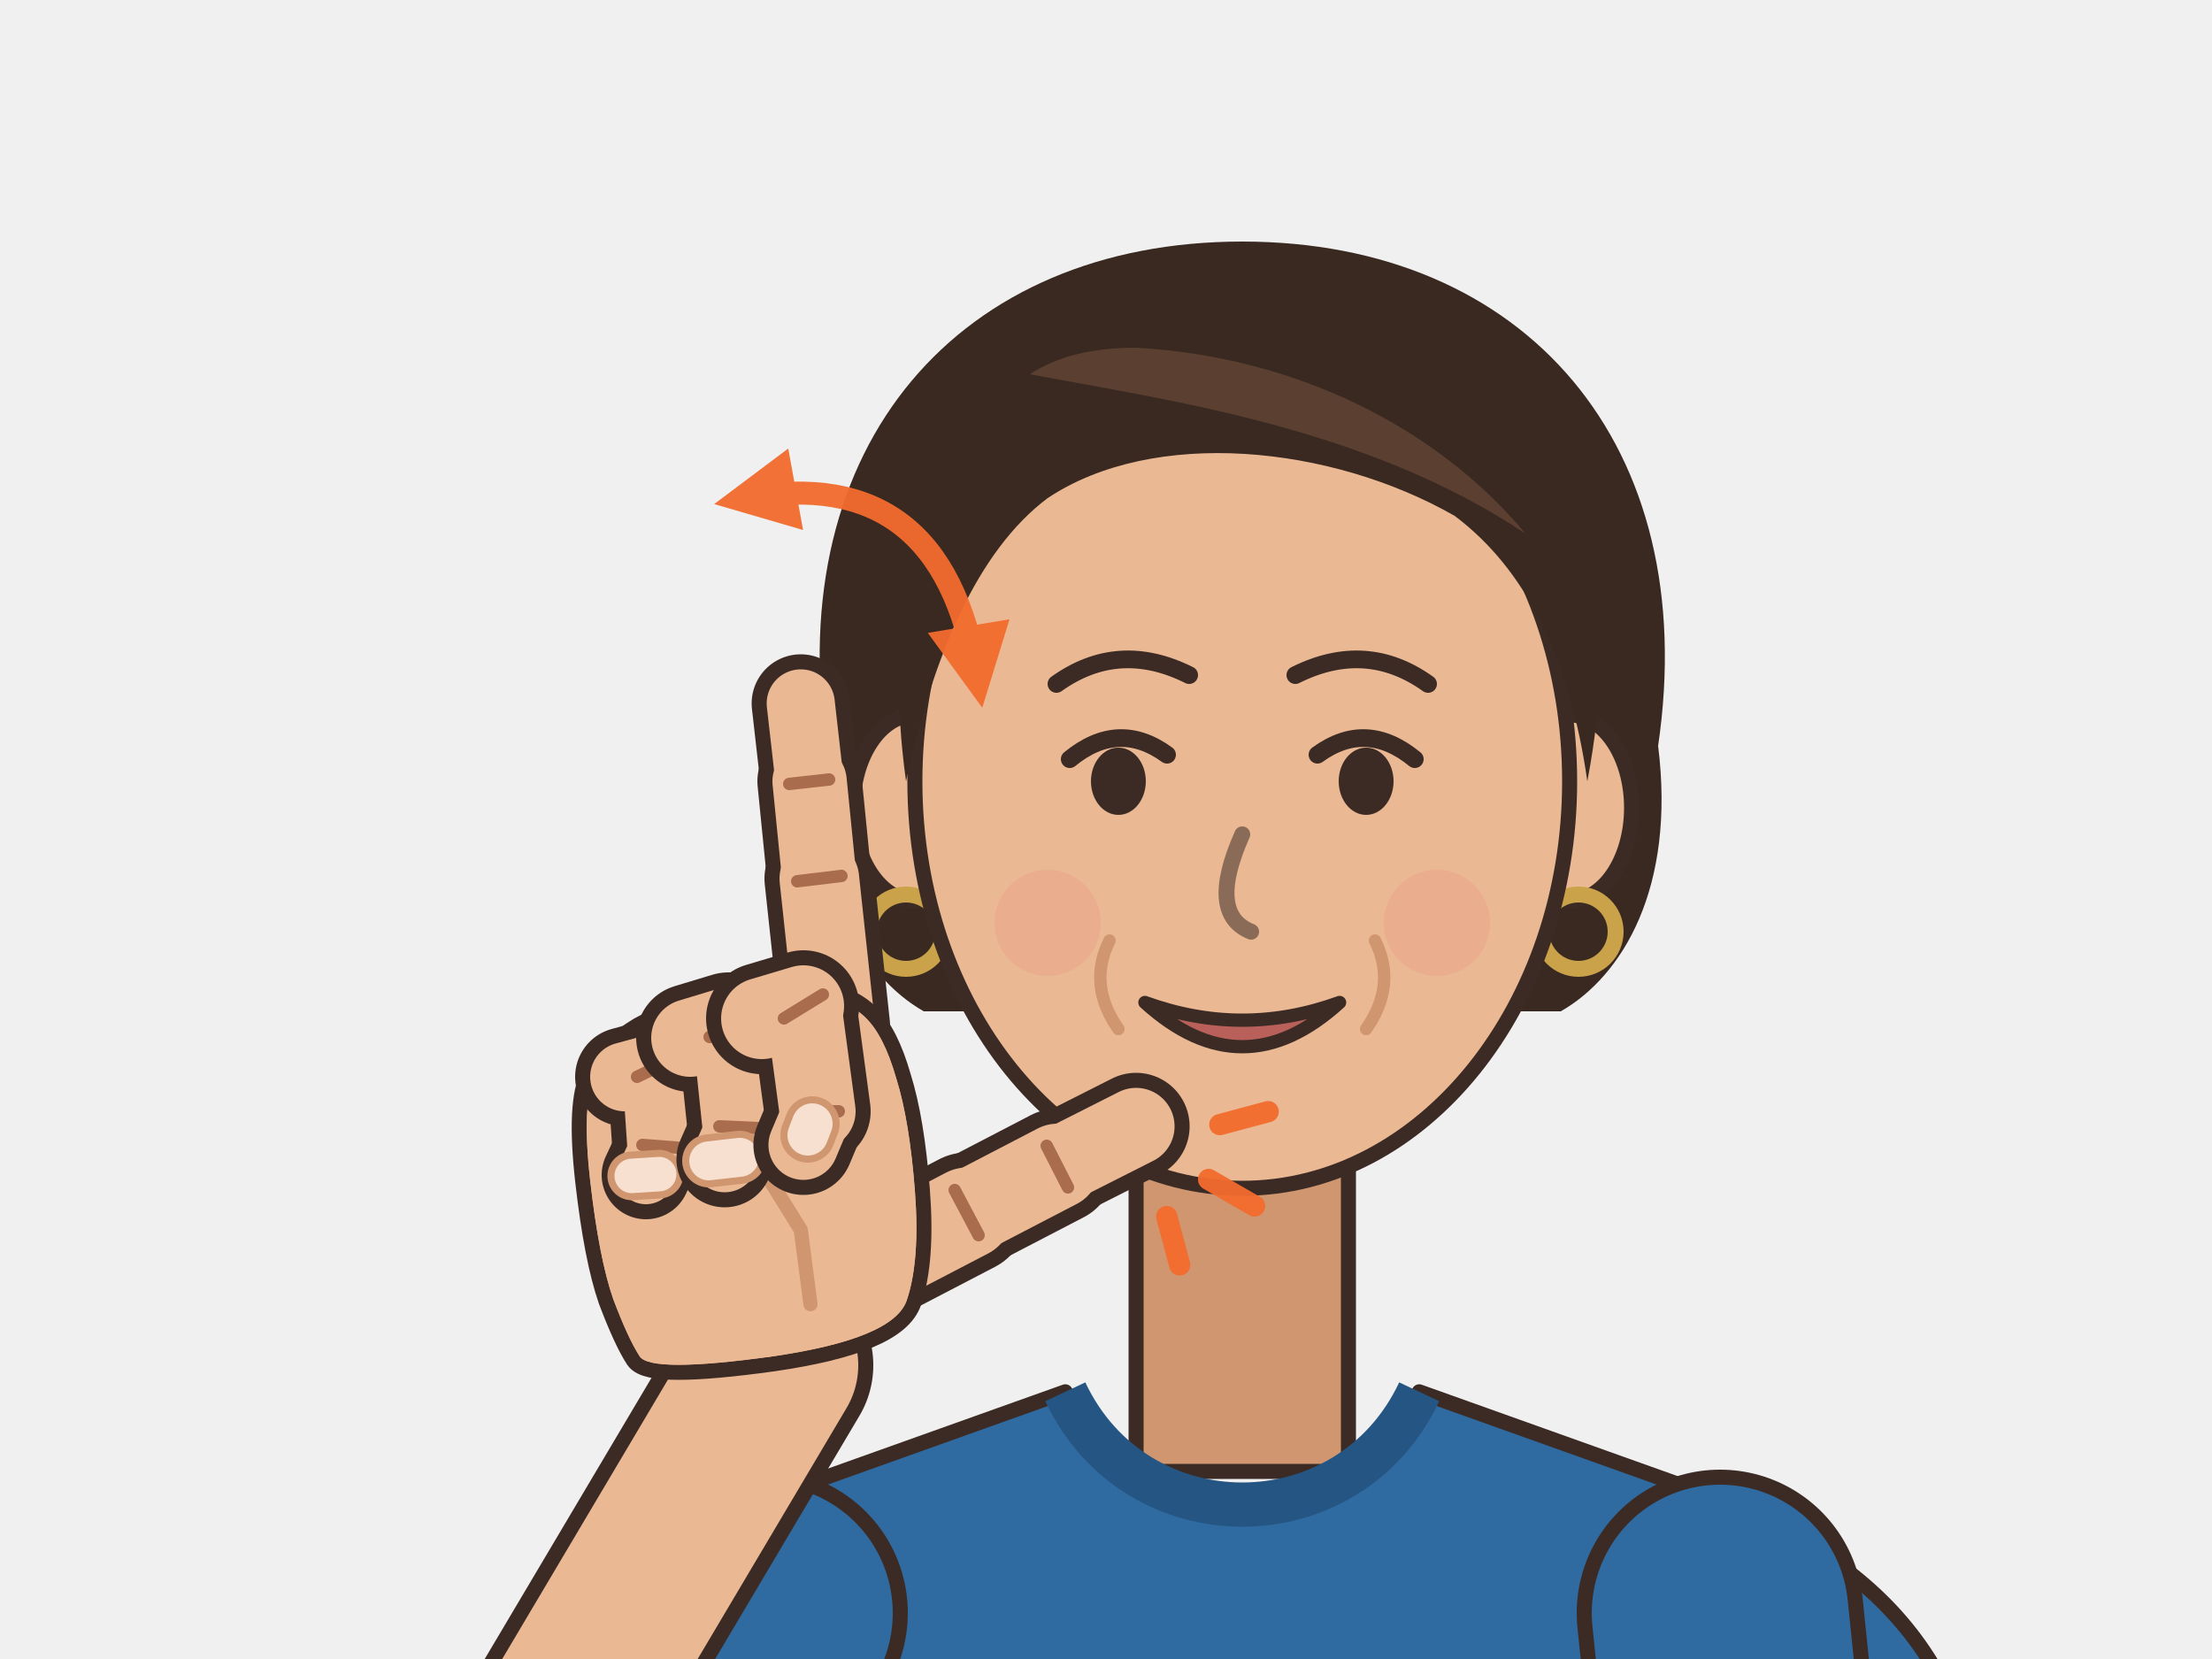
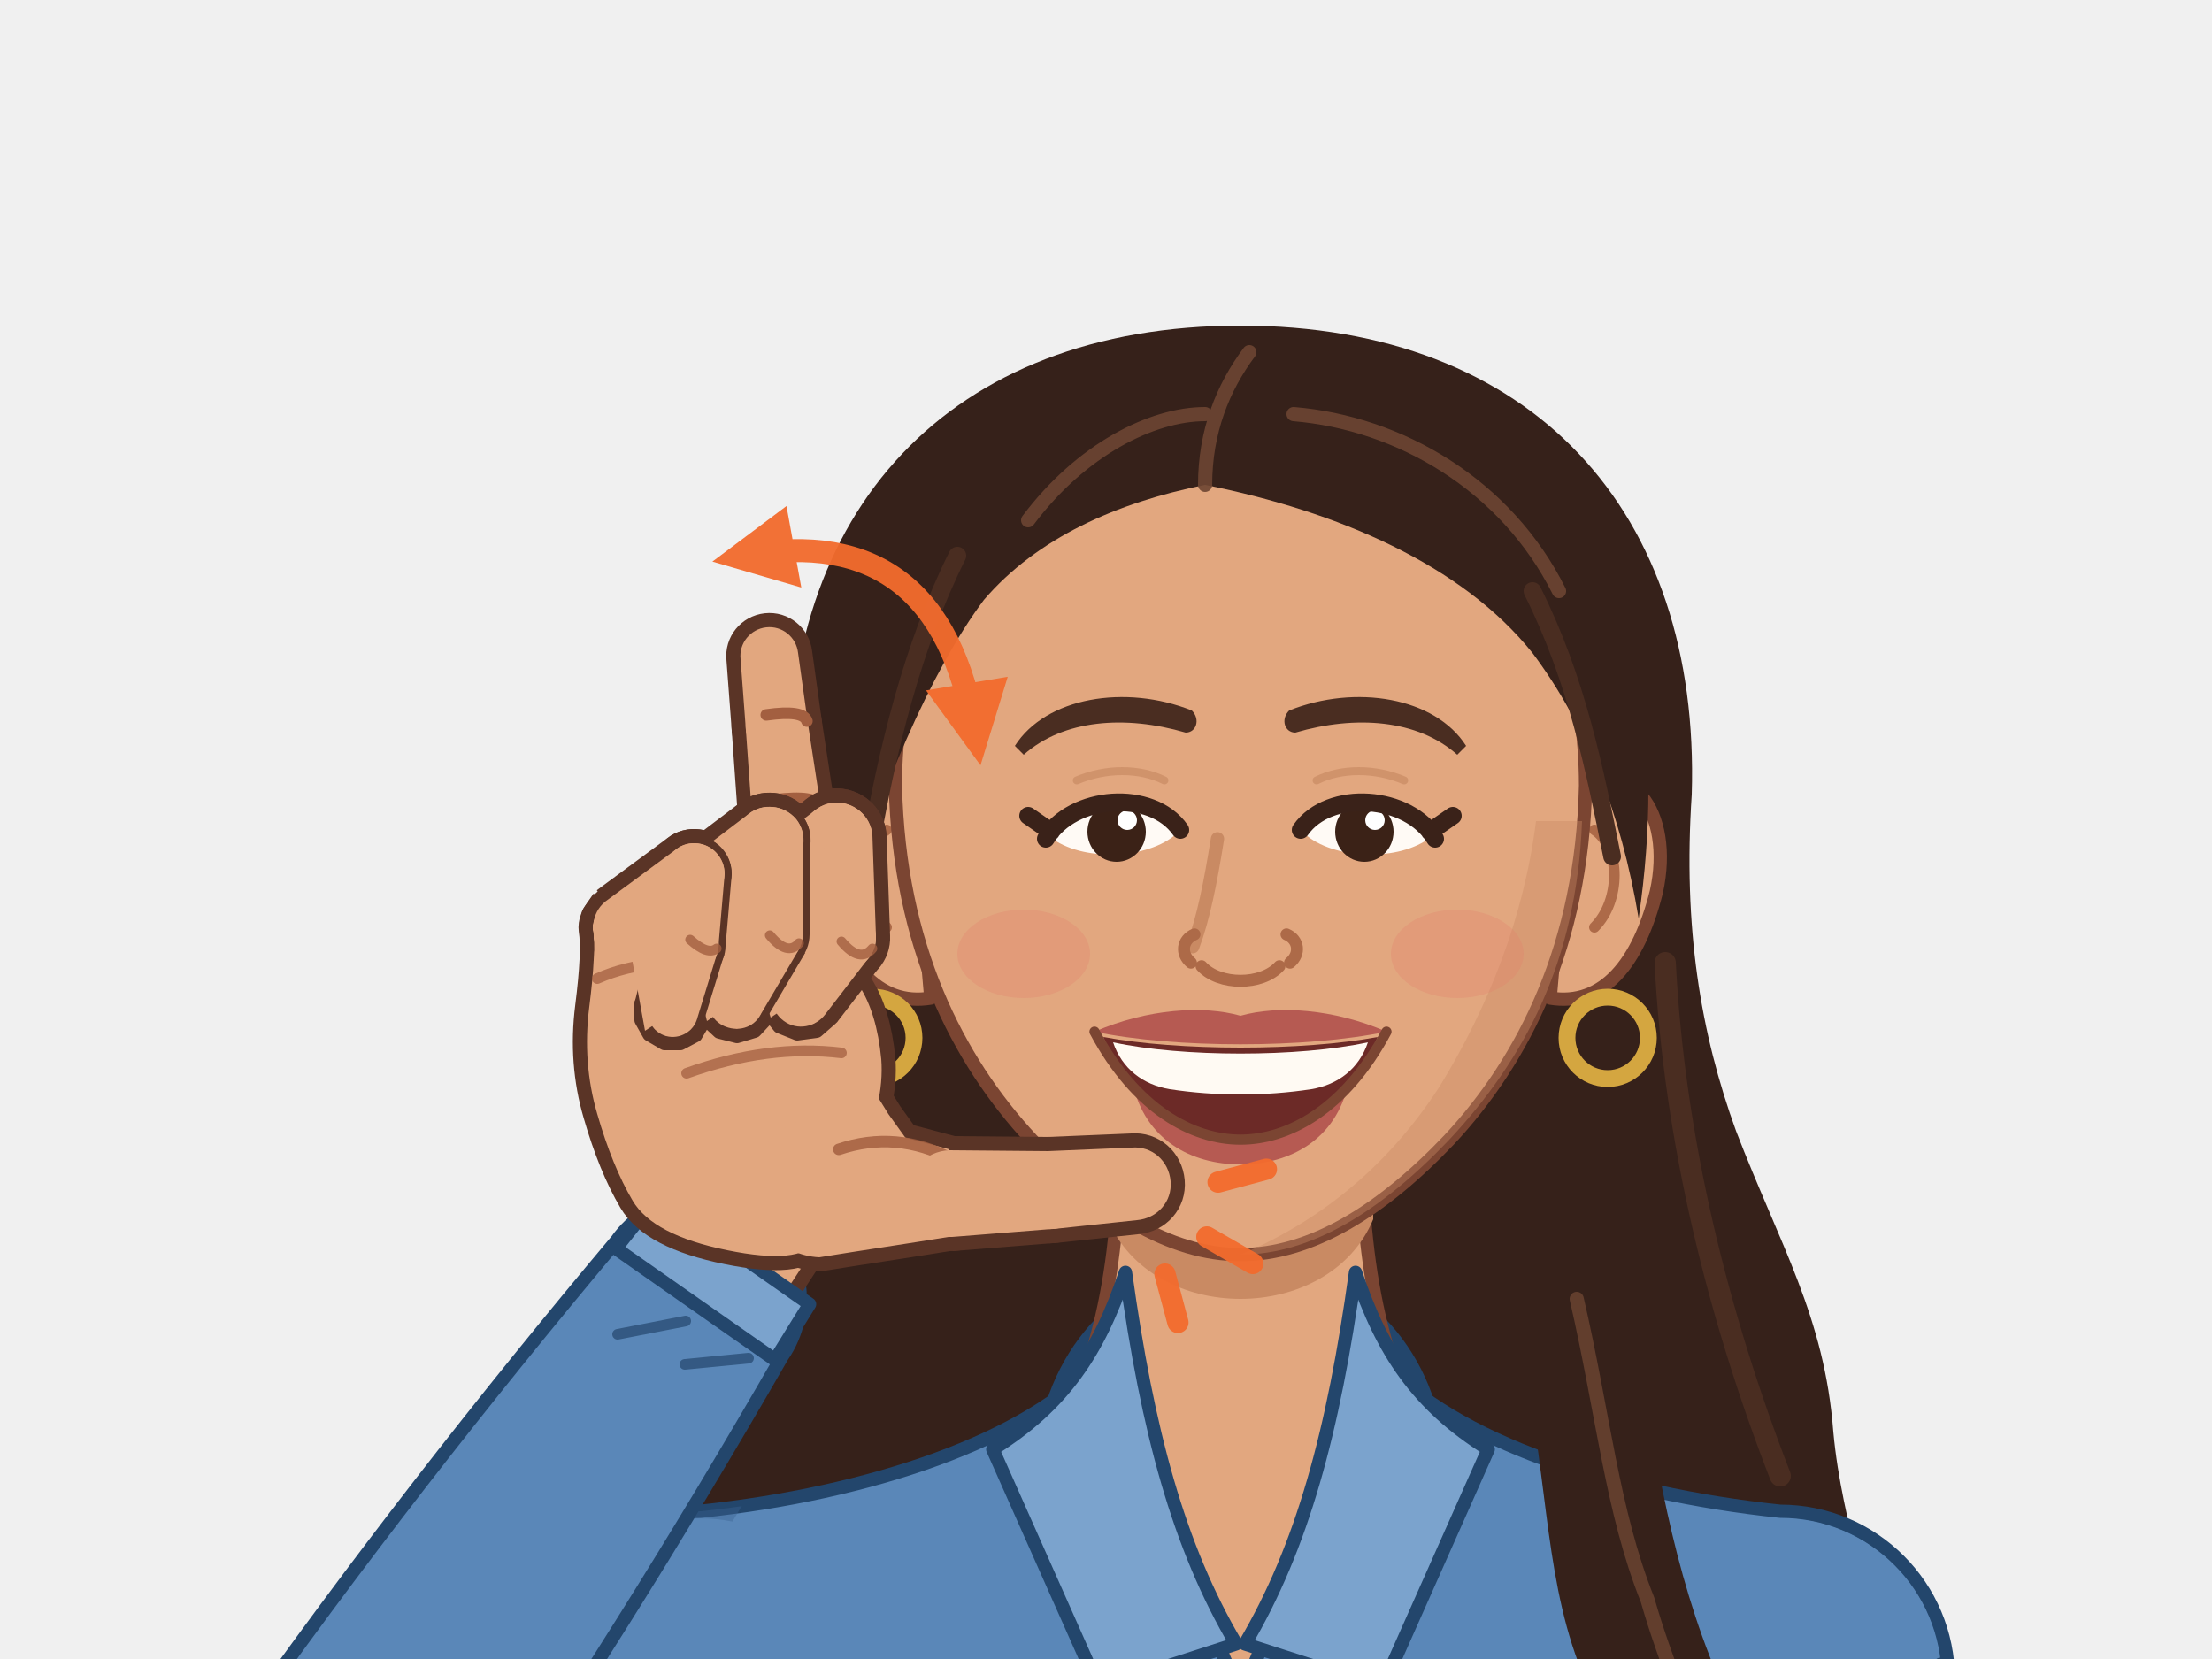
- <svg xmlns="http://www.w3.org/2000/svg" viewBox="59.6 9.7 250 187.5" role="img" aria-label="Sinal de água em Libras">
+ <svg xmlns="http://www.w3.org/2000/svg" viewBox="59.8 3.2 250 187.5" role="img" aria-label="Sinal de água em Libras">
  <defs>
    <marker id="agua-tip" viewBox="0 0 10 10" refX="6" refY="5" markerWidth="3.6" markerHeight="3.6" orient="auto-start-reverse">
      <path d="M0 0L10 5L0 10Z" fill="#f26b2d" />
    </marker>
-     <path id="agua-right-up" d="M146 192L101.3 241.2" />
-     <path id="agua-right-fo" d="M101.3 241.2L147.1 164" />
-     <path id="agua-right-sl" d="M146 192L127.2 212.7" />
-     <path id="agua-h0-palm" d="M131.9 163Q133.2 164.9 146.9 163Q160.7 161 162.1 156.6Q163.6 152.1 163 144.3Q162.4 136.4 160.9 131.6Q159.5 126.7 157.4 124.7Q155.3 122.6 150.9 122.1Q146.5 121.7 141.1 123Q135.7 124.3 132.1 126.3Q128.6 128.4 126.9 131.3Q125.3 134.2 126.3 143.1Q127.3 151.9 128.9 156.5Q130.6 161 131.9 163Z" />
-     <path id="agua-h0-crease" d="M135.7 133.8L144.7 140L150.1 148.7L151.2 157.1" />
-     <path id="agua-h0-pinky-s0" d="M130.2 131.4L133.5 130.5" />
-     <path id="agua-h0-pinky-s1" d="M133.5 130.5L134.1 139.3" />
-     <path id="agua-h0-pinky-s2" d="M134.1 139.3L132.6 142.5" />
-     <path id="agua-h0-pinky-c0" d="M131.6 131.4L135.5 129.5" />
-     <path id="agua-h0-pinky-c1" d="M132.2 139.1L136.1 139.4" />
-     <path id="agua-h0-pinky-nail" d="M131 142.6L134.1 142.4" />
-     <path id="agua-h0-ring-s0" d="M137.6 127L141.9 125.7" />
-     <path id="agua-h0-ring-s1" d="M141.9 125.7L143.1 137.1" />
-     <path id="agua-h0-ring-s2" d="M143.1 137.1L141.5 140.7" />
-     <path id="agua-h0-ring-c0" d="M139.8 126.9L144.1 124.6" />
-     <path id="agua-h0-ring-c1" d="M140.9 137L145.4 137.2" />
-     <path id="agua-h0-ring-nail" d="M139.7 140.9L143.2 140.5" />
-     <path id="agua-h0-middle-s0" d="M145.7 124.8L150.4 123.4" />
-     <path id="agua-h0-middle-s1" d="M150.4 123.4L152 135.3" />
-     <path id="agua-h0-middle-s2" d="M152 135.3L150.4 139.1" />
-     <path id="agua-h0-middle-c0" d="M148.2 124.8L152.6 122.1" />
-     <path id="agua-h0-middle-c1" d="M149.7 135.3L154.4 135.3" />
-     <path id="agua-h0-middle-nail" d="M151.4 136.7L150.9 138" />
-     <path id="agua-h0-index-s0" d="M154 125.7L152.2 109" />
-     <path id="agua-h0-index-s1" d="M152.2 109L151.1 98" />
-     <path id="agua-h0-index-s2" d="M151.1 98L150.1 89.2" />
-     <path id="agua-h0-index-c0" d="M154.7 108.7L149.7 109.3" />
-     <path id="agua-h0-index-c1" d="M153.3 97.8L148.8 98.3" />
-     <path id="agua-h0-index-nail" d="M156.4 108.1L157.3 109.3" />
-     <path id="agua-h0-thumb-s0" d="M156.8 153.1L168.9 146.8" />
-     <path id="agua-h0-thumb-s1" d="M168.9 146.8L179.1 141.5" />
-     <path id="agua-h0-thumb-s2" d="M179.1 141.5L188 137" />
-     <path id="agua-h0-thumb-c0" d="M170.2 149.3L167.5 144.2" />
-     <path id="agua-h0-thumb-c1" d="M180.3 143.9L177.9 139.2" />
+     <clipPath id="agua-torso">
+       <path d="M184 157C176 166 158 172 139 174C128.5 174 120 182.5 120 193C120 196.3 120.9 199.6 122.5 202.5L142 214C143 246 144 276 145 306L255 306C256 276 257 246 258 214L277.5 202.5C279.1 199.6 280 196.3 280 193C280 182.5 271.5 174 261 174C242 172 224 166 216 157L200 195Z" />
+     </clipPath>
+     <mask id="agua-h0-root" maskUnits="userSpaceOnUse" x="-500" y="-500" width="1500" height="1500">
+       <rect x="-500" y="-500" width="1500" height="1500" fill="#fff" />
+       <use href="#agua-h0-pinky-root" fill="#000" visibility="visible" />
+       <use href="#agua-h0-ring-root" fill="#000" visibility="visible" />
+       <use href="#agua-h0-middle-root" fill="#000" visibility="visible" />
+       <use href="#agua-h0-index-root" fill="#000" visibility="visible" />
+     </mask>
+     <mask id="agua-h0-out" maskUnits="userSpaceOnUse" x="-500" y="-500" width="1500" height="1500">
+       <rect x="-500" y="-500" width="1500" height="1500" fill="#fff" />
+       <use href="#agua-h0-palm" fill="#000" />
+     </mask>
+     <path id="agua-right-up" d="M132.8 175.9c-13.9 4.1-27.2 9.9-39.8 17.4c-8 3-12.1 11.9-9.2 19.9c2.9 8 11.8 12.1 19.8 9.2c14.3-3.2 28.1-7.3 41.6-12.3c9.5-3.5 14.3-13.9 10.9-23.3c-3.5-9.5-13.9-14.3-23.3-10.9z" />
+     <path id="agua-right-upline" d="M132.8 175.9c-13.9 4.1-27.2 9.9-39.8 17.4c-8 3-12.1 11.9-9.2 19.9c2.9 8 11.8 12.1 19.8 9.2c11.8-2.4 23.1-5.8 34.2-10.1" />
+     <path id="agua-right-fo" d="M110.5 216.4c13.4-19.4 25.9-39.4 37.7-59.9c3.6-5.2 2.3-12.3-2.8-15.9c-5.2-3.6-12.3-2.3-15.9 2.8c-15.2 18.1-29.7 36.7-43.3 56c-4.8 6.7-3.1 15.9 3.6 20.6c6.7 4.8 16 3.1 20.7-3.6z" />
+     <path id="agua-right-folds" d="M144.4 156.7l-7.2 .7m.1-4.9l-7.7 1.5" />
+     <path id="agua-right-cuff" d="M134 138.5l-4.6 5.8l18 12.6l3.9-6.3z" />
+     <path id="agua-right-wrist" d="M140.8 133.1l-6.5 8.6l13.8 9.7l5.9-9z" />
+     <path id="agua-h0-palm" d="M131.3 138.9q2.3 3.9 10.7 5.6q8.3 1.7 10-1q1.6-2.6 4.7-9.1q3.1-6.4 2.7-11.5q-.5-5.2-2.5-8.3q-2-3.1-2.4-6q-.4-2.9-2.9-4.5q-2.5-1.5-5.9-2.5q-3.4-1-6.6-1.1q-3.3-.1-7.9 2.7q-4.7 2.7-4.4 5.1q.4 2.4-.4 8.7q-.8 6.3 .9 12.1q1.7 5.9 4 9.8z" />
+     <path id="agua-h0-lines" d="M127.3 113.8q6.3-2.8 15.7-1.4m11.9 9.8q-8.3-1-17.5 2.3" />
+     <path id="agua-h0-thenar" d="M152.4 145.3c4.9-.8 9.7-1.5 14.6-2.3c2.7 .1 5-2 5.1-4.7c.1-2.7-1.9-5-4.6-5.1c-4.8-1.3-9.6-2.5-14.3-3.8c-4.4-.2-8.2 3.2-8.4 7.6c-.2 4.4 3.2 8.1 7.6 8.3z" />
+     <path id="agua-h0-web" d="M152.8 137.4l14.4 .7l-2.4-2.8l-2.3-3l-2.3-3.2l-2.1-3.4l-2.1-3.6l-2-3.8l-1.9-4l-1.8-4.2z" />
+     <path id="agua-h0-thenar-inner" d="M167.4 134.2q-6.3-3.3-12.8-1.1" />
+     <path id="agua-h0-pinky-s1" d="M134.9 101.8l0 8.1c0 1.7 1.3 3.1 3 3.2c1.7 0 3.1-1.3 3.1-3l.7-8.1c0-1.9-1.4-3.4-3.3-3.5c-1.9-.1-3.4 1.4-3.5 3.3z" />
+     <path id="agua-h0-pinky-s2" d="M135 109.2l-1.9 7.6c-.4 1.5 .5 3.1 2 3.5c1.5 .4 3.1-.5 3.5-2l2.3-7.5c.5-1.6-.5-3.3-2.1-3.7c-1.6-.5-3.3 .4-3.8 2.1z" />
+     <path id="agua-h0-pinky-curl" d="M130.6 108.1l7.7-6.2l-.3 8.1l-2.1 7.6l-3.2 2.1" />
+     <path id="agua-h0-pinky-tipcover" d="M135.9 117.6l0 0l0 0l0 0" />
+     <path id="agua-h0-pinky-cap" d="M139.4 118.5l-1 1.7l-1.7 .9l-1.8 0l-1.7-1l-.9-1.6l0-1.9m0 0l0 0l0 0l0 0l0 0l0 0l0 0" />
+     <path id="agua-h0-pinky-capthin" d="M139 118.4l-.9 1.5l-1.5 .8l-1.6 0l-1.5-.9l-.8-1.4l0-1.7m0 0l0 0l0 0l0 0l0 0l0 0l0 0" />
+     <path id="agua-h0-pinky-i0" d="M132.9 111l7.5-6.5c1.5-1.1 1.7-3.3 .5-4.7c-1.1-1.5-3.3-1.7-4.7-.6l-8 5.9" />
+     <path id="agua-h0-pinky-root" d="M132.8 110.8l7.5-6.4c1.4-1.1 1.6-3.1 .5-4.5c-1.1-1.4-3.1-1.7-4.5-.5l-8 5.9z" />
+     <path id="agua-h0-pinky-f0" d="M132.9 111l7.5-6.5c1.5-1.1 1.7-3.3 .5-4.7c-1.1-1.5-3.3-1.7-4.7-.6l-8 5.9c-1.6 1.3-1.8 3.7-.5 5.3c1.2 1.6 3.6 1.9 5.2 .6z" />
+     <path id="agua-h0-pinky-ka" d="M128.2 105.1l-1.1 1.6l-.2 1.9l.8 1.8l1.5 1.1l1.9 .2l1.8-.7" />
+     <path id="agua-h0-pinky-sd2" d="M135 109.2l-1.9 7.6m5.5 1.5l2.3-7.5" />
+     <path id="agua-h0-pinky-w1" d="M140.8 110.4q-1 .8-3-1" />
+     <path id="agua-h0-ring-s1" d="M143 98.3l.6 10.7c0 1.9 1.6 3.4 3.5 3.3c1.9 0 3.4-1.6 3.4-3.5l.1-10.7c0-2.1-1.8-3.8-3.9-3.7c-2.1 0-3.8 1.8-3.7 3.9z" />
+     <path id="agua-h0-ring-s2" d="M144 107.3l-3.8 7.5c-.8 1.5-.3 3.5 1.3 4.3c1.6 .8 3.5 .3 4.3-1.3l4.3-7.3c.9-1.6 .3-3.7-1.4-4.6c-1.7-.9-3.8-.3-4.7 1.4z" />
+     <path id="agua-h0-ring-curl" d="M136.7 106.4l10.1-8.2l.2 10.7l-4 7.4l-3.3 2.3" />
+     <path id="agua-h0-ring-tipcover" d="M143 116.3l0 0l0 0l0 0" />
+     <path id="agua-h0-ring-cap" d="M146.5 118.2l-1.4 1.5l-2 .6l-2-.5l-1.5-1.4l-.6-2l.5-2m0 0l0 0l0 0l0 0l0 0l0 0l0 0" />
+     <path id="agua-h0-ring-capthin" d="M146.2 118l-1.3 1.4l-1.8 .5l-1.8-.4l-1.3-1.3l-.6-1.8l.5-1.8m0 0l0 0l0 0l0 0l0 0l0 0l0 0" />
+     <path id="agua-h0-ring-i0" d="M139.3 109.6l9.9-8.4c1.6-1.3 1.9-3.7 .6-5.4c-1.4-1.6-3.8-1.9-5.4-.6l-10.4 7.9" />
+     <path id="agua-h0-ring-root" d="M139.2 109.5l9.9-8.4c1.6-1.3 1.8-3.6 .5-5.2c-1.2-1.6-3.5-1.8-5.1-.5l-10.4 7.8z" />
+     <path id="agua-h0-ring-f0" d="M139.3 109.6l9.9-8.4c1.6-1.3 1.9-3.7 .6-5.4c-1.4-1.6-3.8-1.9-5.4-.6l-10.4 7.9c-1.8 1.5-2.1 4.1-.6 5.9c1.5 1.8 4.1 2.1 5.9 .6z" />
+     <path id="agua-h0-ring-ka" d="M134 103.1l-1.2 1.8l-.3 2.1l.9 2l1.8 1.3l2.1 .2l2-.9" />
+     <path id="agua-h0-ring-sd2" d="M144 107.3l-3.8 7.5m5.6 3l4.3-7.3" />
+     <path id="agua-h0-ring-w1" d="M150.1 109.8q-1.3 1.5-3.3-.9" />
+     <path id="agua-h0-middle-s1" d="M150.4 98.2l1.1 11.3c.2 1.9 1.9 3.4 3.9 3.3c2-.1 3.5-1.8 3.4-3.8l-.4-11.4c-.2-2.2-2.1-3.8-4.3-3.7c-2.2 .2-3.9 2.1-3.7 4.3z" />
+     <path id="agua-h0-middle-s2" d="M152.2 107.1l-4.6 6.8c-1.1 1.5-.7 3.6 .8 4.7c1.5 1.1 3.6 .7 4.7-.8l5-6.5c1.2-1.6 .8-3.9-.8-5c-1.7-1.2-3.9-.8-5.1 .8z" />
+     <path id="agua-h0-middle-curl" d="M143.4 106.8l11-8.9l.7 11.3l-4.7 6.7l-3.5 2.3" />
+     <path id="agua-h0-middle-tipcover" d="M150.4 115.9l0 0l0 0l0 0" />
+     <path id="agua-h0-middle-cap" d="M153.7 118.3l-1.6 1.4l-2.2 .3l-2-.8l-1.3-1.6l-.4-2.2l.8-2m0 0l0 0l0 0l0 0l0 0l0 0l0 0" />
+     <path id="agua-h0-middle-capthin" d="M153.4 118.1l-1.5 1.2l-1.9 .3l-1.8-.7l-1.3-1.5l-.3-1.9l.7-1.8m0 0l0 0l0 0l0 0l0 0l0 0l0 0" />
+     <path id="agua-h0-middle-i0" d="M146.2 110.2l10.7-9.2c1.7-1.4 2-3.9 .6-5.6c-1.4-1.7-3.9-2-5.6-.6l-11.3 8.6" />
+     <path id="agua-h0-middle-root" d="M146.1 110.1l10.7-9.2c1.7-1.3 1.9-3.8 .6-5.4c-1.4-1.7-3.8-1.9-5.4-.6l-11.3 8.6z" />
+     <path id="agua-h0-middle-f0" d="M146.2 110.2l10.7-9.2c1.7-1.4 2-3.9 .6-5.6c-1.4-1.7-3.9-2-5.6-.6l-11.3 8.6c-1.9 1.5-2.2 4.3-.6 6.2c1.5 1.9 4.3 2.2 6.2 .6z" />
+     <path id="agua-h0-middle-ka" d="M140.6 103.4l-1.3 1.8l-.3 2.3l1 2.1l1.8 1.3l2.3 .3l2.1-1" />
+     <path id="agua-h0-middle-sd2" d="M152.2 107.1l-4.6 6.8m5.5 3.9l5-6.5" />
+     <path id="agua-h0-middle-w1" d="M158.4 110.4q-1.4 1.7-3.5-.8" />
+     <path id="agua-h0-index-s1" d="M152.6 94.7l-1.5-9.8c-.2-2-1.9-3.3-3.9-3.1c-1.9 .2-3.3 1.9-3.1 3.9l.7 9.8c.2 2.2 2.2 3.7 4.3 3.5c2.2-.2 3.7-2.2 3.5-4.3z" />
+     <path id="agua-h0-index-s2" d="M151.1 84.9l-1.1-7.9c-.2-1.8-1.8-3.1-3.6-2.9c-1.8 .2-3.1 1.8-2.9 3.6l.6 8c.2 1.9 2 3.3 3.9 3.1c1.9-.2 3.3-2 3.1-3.9z" />
+     <path id="agua-h0-index-i0" d="M154.6 109.6l-2-14.9c-.2-2.2-2.2-3.7-4.3-3.5c-2.2 .2-3.7 2.2-3.5 4.3l1.3 15" />
+     <path id="agua-h0-index-root" d="M154.5 109.6l-2.1-14.9c-.2-2.1-2-3.6-4.1-3.3c-2.1 .2-3.6 2-3.3 4.1l1.2 15z" />
+     <path id="agua-h0-index-f0" d="M154.6 109.6l-2-14.9c-.2-2.2-2.2-3.7-4.3-3.5c-2.2 .2-3.7 2.2-3.5 4.3l1.3 15c.2 2.4 2.4 4.1 4.7 3.9c2.4-.3 4.1-2.4 3.8-4.8z" />
+     <path id="agua-h0-index-ka" d="M146.1 110.5l.8 2.1l1.7 1.4l2.2 .4l2.1-.9l1.4-1.7l.3-2.2" />
+     <path id="agua-h0-index-c0" d="M152.5 94.4q-.4-1.4-5.2-.8" />
+     <path id="agua-h0-index-c1" d="M151 84.7q-.4-1.3-4.6-.7" />
+     <path id="agua-h0-index-nail" d="M143.9 82.9q0-.1-.1-1.1q-.1-1.1-.2-2.1q-.1-1-.1-2.1q0-1 0-1.2q.1-.2 .1-.3q.1-.1 0 0q0 .1-.1 .3q0 .2 0 1.2q0 1.1 .1 2.1q.1 1 .2 2.1q.1 1 .1 1.1q.1 .1 .1 .1q0 .1 0 0q0 0-.1-.1z" />
+     <path id="agua-h0-thumb-s1" d="M167.4 143l11.3-.9c2.4-.1 4.3-2.1 4.3-4.5c-.1-2.5-2.2-4.4-4.6-4.3l-11.3-.1c-2.7 .1-4.8 2.3-4.8 5c.1 2.7 2.4 4.8 5.1 4.8z" />
+     <path id="agua-h0-thumb-s2" d="M178.9 142.1l9.4-1c2.3-.2 4-2.1 3.8-4.4c-.2-2.3-2.1-4-4.4-3.8l-9.5 .4c-2.4 .2-4.3 2.3-4.1 4.7c.2 2.5 2.3 4.3 4.8 4.1z" />
+     <path id="agua-h0-thumb-i1" d="M167.4 143l11.3-.9c2.4-.1 4.3-2.1 4.3-4.5c-.1-2.5-2.2-4.4-4.6-4.3l-11.3-.1" />
  </defs>
  <g id="body">
-     <path d="M153 94C148 60 168 37 200 37C232 37 252 60 247 94C249 110 243 120 236 124L164 124C157 120 151 110 153 94Z" fill="#3a2920" />
-     <ellipse cx="163" cy="101" rx="7" ry="10.5" fill="#ebb894" stroke="#3b2b24" stroke-width="1.7" />
-     <ellipse cx="237" cy="101" rx="7" ry="10.5" fill="#ebb894" stroke="#3b2b24" stroke-width="1.7" />
-     <circle cx="162" cy="115" r="4.2" fill="none" stroke="#c9a24a" stroke-width="1.8" />
-     <circle cx="238" cy="115" r="4.2" fill="none" stroke="#c9a24a" stroke-width="1.8" />
-     <path d="M188 128V176H212V128Z" fill="#cf9670" stroke="#3b2b24" stroke-width="1.7" />
-     <path d="M112 302L116 218C118 194 132 184 152 177L180 167C188 184 212 184 220 167L248 177C268 184 282 194 284 218L288 302Z" fill="#2f6aa0" stroke="#3b2b24" stroke-width="1.7" stroke-linejoin="round" />
-     <path d="M180 167C188 184 212 184 220 167" fill="none" stroke="#255683" stroke-width="5" />
-     <ellipse cx="200" cy="98" rx="37" ry="46" fill="#ebb894" stroke="#3b2b24" stroke-width="1.7" />
-     <path d="M162 98C157 62 176 45 202 45C228 45 246 61 239 98C237 84 232 74 224 68C210 60 190 58 178 66C170 72 165 84 162 98Z" fill="#3a2920" />
-     <path d="M176 52C192 55 214 58 232 70C222 58 206 50 188 49C183 49 179 50 176 52Z" fill="#5b4032" />
-     <circle cx="178" cy="114" r="6" fill="#e58f7c" opacity=".28" />
-     <circle cx="222" cy="114" r="6" fill="#e58f7c" opacity=".28" />
-     <path d="M179 87Q186 82 194 86M206 86Q214 82 221 87" fill="none" stroke="#3b2b24" stroke-width="2" stroke-linecap="round" />
-     <ellipse cx="186" cy="98" rx="3.1" ry="3.8" fill="#3b2b24" />
-     <ellipse cx="214" cy="98" rx="3.1" ry="3.8" fill="#3b2b24" />
-     <path d="M180.5 95.5Q186 91 191.5 95M208.5 95Q214 91 219.5 95.5" fill="none" stroke="#3b2b24" stroke-width="2" stroke-linecap="round" />
-     <path d="M200 104Q196 113 201 115" fill="none" stroke="#3b2b24" stroke-width="1.8" stroke-linecap="round" opacity=".55" />
-     <path d="M185 116Q182.5 121 186 126M215 116Q217.5 121 214 126" fill="none" stroke="#cf9670" stroke-width="1.4" stroke-linecap="round" />
-     <path d="M189 123Q200 133 211 123Q200 127 189 123Z" fill="#b9605a" stroke="#3b2b24" stroke-width="1.5" stroke-linejoin="round" />
-   </g>
-   <g fill="none" stroke-linecap="round">
-     <path d="M254 192L266 308" stroke="#3b2b24" stroke-width="27.4" />
-     <path d="M266 308L270 410" stroke="#3b2b24" stroke-width="23.4" />
-     <path d="M254 192L266 308" stroke="#ebb894" stroke-width="24" />
-     <path d="M266 308L270 410" stroke="#ebb894" stroke-width="20" />
-     <path d="M254 192L259 240.7" stroke="#3b2b24" stroke-width="32.4" />
-     <path d="M254 192L259 240.7" stroke="#2f6aa0" stroke-width="29" />
+     <g stroke-linecap="round" stroke-linejoin="round">
+       <path d="M200 40C233 40 252 61 251 93C250 108 252 120 256 131C261 144 266 152 267 165C268 176 272 184 271 194C270 206 262 214 252 218C254 209 251 202 245 197L155 197C149 202 146 209 148 218C138 214 130 206 129 194C128 184 132 176 133 165C134 152 139 144 144 131C148 120 150 108 149 93C148 61 167 40 200 40Z" fill="#36211a" />
+       <path d="M152 112C151 132 146 152 139 170M248 112C249 132 254 152 261 170" fill="none" stroke="#4a2d21" stroke-width="2.4" />
+       <path d="M178 165C180 154 189 146 200 146C211 146 220 154 222 165Z" fill="#3a6290" stroke="#23466c" stroke-width="1.5" />
+       <path d="M186 121C187 137 186 151 181 162C176 172 169 182 167 200L233 200C231 182 224 172 219 162C214 151 213 137 214 121Z" fill="#e2a77f" stroke="#7b4532" stroke-width="1.5" />
+       <path d="M185 128C190 147 210 147 215 128L215 141C210 153 190 153 185 141Z" fill="#c98a63" />
+       <path d="M184 157C176 166 158 172 139 174C128.5 174 120 182.5 120 193C120 196.3 120.9 199.6 122.5 202.5L142 214C143 246 144 276 145 306L255 306C256 276 257 246 258 214L277.5 202.5C279.1 199.6 280 196.3 280 193C280 182.5 271.5 174 261 174C242 172 224 166 216 157L200 195Z" fill="#5a87b8" stroke="#23466c" stroke-width="1.5" />
+       <path d="M142 214C143 246 144 276 145 306L158 306C155 274 153 244 153 218Z" fill="#4873a3" />
+       <path d="M258 214C257 246 256 276 255 306L242 306C245 274 247 244 247 218Z" fill="#4873a3" />
+       <path d="M200 195V306M203.5 198V306" fill="none" stroke="#23466c" stroke-width="1.1" opacity=".7" />
+       <circle cx="201.8" cy="224" r="2.3" fill="#7ba3cd" stroke="#23466c" stroke-width="1" />
+       <circle cx="201.8" cy="252" r="2.3" fill="#7ba3cd" stroke="#23466c" stroke-width="1" />
+       <circle cx="201.8" cy="280" r="2.3" fill="#7ba3cd" stroke="#23466c" stroke-width="1" />
+       <path d="M187 147C184 156 180 162 172 167L184 194L199.5 189C193 178 189.5 165 187 147Z" fill="#7ba3cd" stroke="#23466c" stroke-width="1.5" />
+       <path d="M213 147C216 156 220 162 228 167L216 194L200.5 189C207 178 210.5 165 213 147Z" fill="#7ba3cd" stroke="#23466c" stroke-width="1.5" />
+       <path d="M163 93C156 88 151 95 153 104C155 112 159 117 165 116Z" fill="#e2a77f" stroke="#7b4532" stroke-width="1.5" />
+       <path d="M237 93C244 88 249 95 247 104C245 112 241 117 235 116Z" fill="#e2a77f" stroke="#7b4532" stroke-width="1.5" />
+       <path d="M160 97C157 99 157 105 160 108M240 97C243 99 243 105 240 108" fill="none" stroke="#ad6a48" stroke-width="1.2" />
+       <circle cx="158.5" cy="120.5" r="4.6" fill="none" stroke="#d4a640" stroke-width="1.9" />
+       <circle cx="241.5" cy="120.5" r="4.6" fill="none" stroke="#d4a640" stroke-width="1.9" />
+       <path d="M200 52C224 52 239 68 239 92C238.6 110 232 123 223.6 132C216 140 208 145 200 145C192 145 184 140 176.4 132C168 123 161.4 110 161 92C161 68 176 52 200 52Z" fill="#e2a77f" stroke="#7b4532" stroke-width="1.5" />
+       <path d="M238.6 96C238 112 232 123 223.6 132C216 140 208 145 200 145C209.5 141 217 134.5 222.5 126C228 117 232 107 233.4 96Z" fill="#c98a63" opacity=".4" />
+       <ellipse cx="175.5" cy="111" rx="7.5" ry="5" fill="#e17f6b" opacity=".3" />
+       <ellipse cx="224.5" cy="111" rx="7.5" ry="5" fill="#e17f6b" opacity=".3" />
+       <path d="M174.5 87.5C178 82 187 80.5 194.5 83.5C195.5 84.5 195 86 193.8 86C187 84 180 84.5 175.5 88.5ZM225.5 87.5C222 82 213 80.5 205.5 83.5C204.5 84.5 205 86 206.2 86C213 84 220 84.5 224.5 88.5Z" fill="#4a2d21" />
+       <path d="M178.5 97.8C181 93.6 190 93.2 192.8 97.4C189.5 100.4 182 100.6 178.5 97.8ZM221.5 97.8C219 93.6 210 93.2 207.2 97.4C210.5 100.4 218 100.6 221.5 97.8Z" fill="#fffaf5" />
+       <ellipse cx="186" cy="97.2" rx="3.3" ry="3.4" fill="#3b2217" />
+       <ellipse cx="214" cy="97.2" rx="3.3" ry="3.4" fill="#3b2217" />
+       <circle cx="187.2" cy="95.9" r="1.1" fill="#fff" />
+       <circle cx="215.2" cy="95.9" r="1.1" fill="#fff" />
+       <path d="M181.5 91.4C184.8 90 188.6 90 191.4 91.4M218.5 91.4C215.2 90 211.4 90 208.6 91.4" fill="none" stroke="#c98a63" stroke-width=".9" opacity=".7" />
+       <path d="M178 98C181 93 190 92.4 193.2 97M178.6 97.2L176 95.4M222 98C219 93 210 92.4 206.8 97M221.4 97.2L224 95.4" fill="none" stroke="#3a2219" stroke-width="2" />
+       <path d="M197.4 98C196.6 103 195.8 107 194.6 110.2" fill="none" stroke="#c98a63" stroke-width="1.5" />
+       <path d="M194.4 112C193.2 111 193.4 109.4 194.8 108.8M205.6 112C206.8 111 206.6 109.4 205.2 108.8M195.6 112.4C197.6 114.6 202.4 114.6 204.4 112.4" fill="none" stroke="#ad6a48" stroke-width="1.35" />
+       <path d="M184.5 120.4C193 122 207 122 215.5 120.4C212 129.4 205.6 131.8 200 131.8C194.4 131.8 188 129.4 184.5 120.4Z" fill="#6c2a27" />
+       <path d="M185.6 121C193.4 122.7 206.6 122.7 214.4 121C213.4 124 211 125.8 208 126.3C202.8 127.1 197.2 127.1 192 126.3C189 125.8 186.6 124 185.6 121Z" fill="#fffaf3" />
+       <path d="M183.5 119.8C189.5 117.2 195.8 116.8 200 118C204.2 116.8 210.5 117.2 216.5 119.8C207.5 121.7 192.5 121.7 183.5 119.8Z" fill="#b65a52" />
+       <path d="M187.8 125.6C191.4 130.4 195.8 131.8 200 131.8C204.2 131.8 208.6 130.4 212.2 125.6C210.8 132 205.6 134.8 200 134.8C194.4 134.8 189.2 132 187.8 125.6Z" fill="#b65a52" />
+       <path d="M183.5 119.8C188.2 128.6 194.6 132 200 132C205.4 132 211.8 128.6 216.5 119.8" fill="none" stroke="#7b4532" stroke-width="1.15" />
+       <path d="M155 107C149 68 168 42 200 42C232 42 251 66 245 107C243 95 239 85 233 77C225 67 211 61 196 58C186 60 177 64 171 71C165 79 159 93 155 107Z" fill="#36211a" />
+       <path d="M196 58C196 52 198 47 201 43M176 62C182 54 190 50 196 50M206 50C218 51 230 58 236 70" fill="none" stroke="#6d4532" stroke-width="1.6" opacity=".9" />
+       <path d="M168 66C163 76 160 88 158 100M233 70C238 80 240 90 242 100" fill="none" stroke="#4a2d21" stroke-width="2" />
+     </g>
+   </g>
+   <g stroke-linecap="round" stroke-linejoin="round">
+     <path d="M257.5 310c1.9 33.7 4.7 67.3 8.5 100.9c.5 7.2 6.7 12.6 13.9 12.1c7.2-.5 12.6-6.7 12.1-13.9c-.9-33.8-2.7-67.5-5.5-101.1c-.6-8-7.5-14-15.5-13.5c-8 .6-14 7.5-13.5 15.5z" fill="#5a87b8" stroke="#23466c" stroke-width="1.5" />
+     <path d="M242.9 194.7c2.9 38.8 7.6 77.3 14.1 115.7c.8 8.3 8.1 14.4 16.4 13.6c8.3-.8 14.4-8.1 13.6-16.4c-1.6-38.9-4.2-77.6-7.9-116.3c-.9-10-9.8-17.4-19.8-16.4c-10 .9-17.4 9.8-16.4 19.8z" fill="#5a87b8" />
+     <path d="M279.1 191.3c4.4 38.6 7.1 77.3 7.9 116.3c.8 8.3-5.3 15.6-13.6 16.4c-8.3 .8-15.6-5.3-16.4-13.6c-4.9-31.5-8.7-63.1-11.6-94.9" fill="none" stroke="#23466c" stroke-width="1.5" />
+   </g>
+   <path d="M229 139C238 141 244 150 246 162C248 175 251 188 257 199C260 205 261 211 258 217C253 210 246 205 241 197C235 187 235 175 233 163C232 154 230 146 226 141Z" fill="#36211a" />
+   <path d="M238 150C241 163 242 174 246 184C248 191 251 198 254 205" fill="none" stroke="#6d4532" stroke-width="1.6" stroke-linecap="round" opacity=".8" />
+   <g clip-path="url(#agua-torso)">
+     <use href="#agua-right-fo" transform="translate(3 4)" fill="#3a6290" stroke="none" opacity=".4" />
+   </g>
+   <g stroke-linecap="round" stroke-linejoin="round">
+     <use href="#agua-right-up" fill="#5a87b8" />
+     <use href="#agua-right-upline" fill="none" stroke="#23466c" stroke-width="1.5" />
+     <use href="#agua-right-fo" fill="#5a87b8" stroke="#23466c" stroke-width="1.5" />
+     <use href="#agua-right-folds" fill="none" stroke="#23466c" stroke-width="1.2" opacity=".7" />
+     <use href="#agua-right-wrist" fill="#e2a77f" stroke="#5a3426" stroke-width="1.6" />
+     <use href="#agua-right-cuff" fill="#7ba3cd" stroke="#23466c" stroke-width="1.5" />
+   </g>
+   <g clip-path="url(#agua-torso)">
+     <use href="#agua-h0-palm" transform="translate(4 5)" fill="#3a6290" stroke="none" opacity=".4" />
  </g>
  <g fill="none" stroke-linecap="round" stroke-linejoin="round">
-     <use href="#agua-right-up" stroke="#3b2b24" stroke-width="27.4" />
-     <use href="#agua-right-up" stroke="#ebb894" stroke-width="24" />
-     <use href="#agua-right-sl" stroke="#3b2b24" stroke-width="32.4" />
-     <use href="#agua-right-sl" stroke="#2f6aa0" stroke-width="29" />
-     <use href="#agua-right-fo" stroke="#3b2b24" stroke-width="22.4" />
-     <use href="#agua-right-fo" stroke="#ebb894" stroke-width="19" />
-   </g>
-   <g fill="none" stroke-linecap="round" stroke-linejoin="round">
-     <use href="#agua-h0-index-s0" stroke="#3b2b24" stroke-width="12.4" visibility="visible" />
-     <use href="#agua-h0-index-s1" stroke="#3b2b24" stroke-width="11.8" visibility="visible" />
-     <use href="#agua-h0-index-s2" stroke="#3b2b24" stroke-width="11.1" visibility="visible" />
-     <use href="#agua-h0-index-s0" stroke="#ebb894" stroke-width="9" visibility="visible" />
-     <use href="#agua-h0-index-s1" stroke="#ebb894" stroke-width="8.4" visibility="visible" />
-     <use href="#agua-h0-index-s2" stroke="#ebb894" stroke-width="7.7" visibility="visible" />
-     <use href="#agua-h0-index-c0" stroke="#a96c4c" stroke-width="1.4" visibility="visible" />
-     <use href="#agua-h0-index-c1" stroke="#a96c4c" stroke-width="1.4" visibility="visible" />
-     <use href="#agua-h0-thumb-s0" stroke="#3b2b24" stroke-width="13.7" visibility="visible" />
-     <use href="#agua-h0-thumb-s1" stroke="#3b2b24" stroke-width="13" visibility="visible" />
-     <use href="#agua-h0-thumb-s2" stroke="#3b2b24" stroke-width="12.1" visibility="visible" />
-     <use href="#agua-h0-thumb-s0" stroke="#ebb894" stroke-width="10.3" visibility="visible" />
-     <use href="#agua-h0-thumb-s1" stroke="#ebb894" stroke-width="9.6" visibility="visible" />
-     <use href="#agua-h0-thumb-s2" stroke="#ebb894" stroke-width="8.7" visibility="visible" />
-     <use href="#agua-h0-thumb-c0" stroke="#a96c4c" stroke-width="1.4" visibility="visible" />
-     <use href="#agua-h0-thumb-c1" stroke="#a96c4c" stroke-width="1.4" visibility="visible" />
-     <use href="#agua-h0-palm" fill="#ebb894" stroke="#3b2b24" stroke-width="3.4" paint-order="stroke" />
-     <use href="#agua-h0-palm" fill="#ebb894" />
-     <use href="#agua-h0-crease" stroke="#cf9670" stroke-width="1.6" visibility="visible" />
-     <use href="#agua-h0-pinky-s0" stroke="#3b2b24" stroke-width="11.2" visibility="visible" />
-     <use href="#agua-h0-pinky-s1" stroke="#3b2b24" stroke-width="10.6" visibility="visible" />
-     <use href="#agua-h0-pinky-s2" stroke="#3b2b24" stroke-width="10" visibility="visible" />
-     <use href="#agua-h0-pinky-s0" stroke="#ebb894" stroke-width="7.8" visibility="visible" />
-     <use href="#agua-h0-pinky-s1" stroke="#ebb894" stroke-width="7.2" visibility="visible" />
-     <use href="#agua-h0-pinky-s2" stroke="#ebb894" stroke-width="6.6" visibility="visible" />
-     <use href="#agua-h0-pinky-c0" stroke="#a96c4c" stroke-width="1.4" visibility="visible" />
-     <use href="#agua-h0-pinky-c1" stroke="#a96c4c" stroke-width="1.4" visibility="visible" />
-     <use href="#agua-h0-pinky-nail" stroke="#cf9670" stroke-width="5.5" visibility="visible" />
-     <use href="#agua-h0-pinky-nail" stroke="#f7e0d0" stroke-width="3.9" visibility="visible" />
-     <use href="#agua-h0-ring-s0" stroke="#3b2b24" stroke-width="12.2" visibility="visible" />
-     <use href="#agua-h0-ring-s1" stroke="#3b2b24" stroke-width="11.6" visibility="visible" />
-     <use href="#agua-h0-ring-s2" stroke="#3b2b24" stroke-width="10.9" visibility="visible" />
-     <use href="#agua-h0-ring-s0" stroke="#ebb894" stroke-width="8.8" visibility="visible" />
-     <use href="#agua-h0-ring-s1" stroke="#ebb894" stroke-width="8.2" visibility="visible" />
-     <use href="#agua-h0-ring-s2" stroke="#ebb894" stroke-width="7.5" visibility="visible" />
-     <use href="#agua-h0-ring-c0" stroke="#a96c4c" stroke-width="1.4" visibility="visible" />
-     <use href="#agua-h0-ring-c1" stroke="#a96c4c" stroke-width="1.4" visibility="visible" />
-     <use href="#agua-h0-ring-nail" stroke="#cf9670" stroke-width="6" visibility="visible" />
-     <use href="#agua-h0-ring-nail" stroke="#f7e0d0" stroke-width="4.4" visibility="visible" />
-     <use href="#agua-h0-middle-s0" stroke="#3b2b24" stroke-width="12.6" visibility="visible" />
-     <use href="#agua-h0-middle-s1" stroke="#3b2b24" stroke-width="12" visibility="visible" />
-     <use href="#agua-h0-middle-s2" stroke="#3b2b24" stroke-width="11.3" visibility="visible" />
-     <use href="#agua-h0-middle-s0" stroke="#ebb894" stroke-width="9.2" visibility="visible" />
-     <use href="#agua-h0-middle-s1" stroke="#ebb894" stroke-width="8.6" visibility="visible" />
-     <use href="#agua-h0-middle-s2" stroke="#ebb894" stroke-width="7.9" visibility="visible" />
-     <use href="#agua-h0-middle-c0" stroke="#a96c4c" stroke-width="1.4" visibility="visible" />
-     <use href="#agua-h0-middle-c1" stroke="#a96c4c" stroke-width="1.4" visibility="visible" />
-     <use href="#agua-h0-middle-nail" stroke="#cf9670" stroke-width="6.2" visibility="visible" />
-     <use href="#agua-h0-middle-nail" stroke="#f7e0d0" stroke-width="4.6" visibility="visible" />
-     <use href="#agua-h0-index-s0" stroke="#3b2b24" stroke-width="12.4" visibility="hidden" />
-     <use href="#agua-h0-index-s1" stroke="#3b2b24" stroke-width="11.8" visibility="hidden" />
-     <use href="#agua-h0-index-s2" stroke="#3b2b24" stroke-width="11.1" visibility="hidden" />
-     <use href="#agua-h0-index-s0" stroke="#ebb894" stroke-width="9" visibility="hidden" />
-     <use href="#agua-h0-index-s1" stroke="#ebb894" stroke-width="8.4" visibility="hidden" />
-     <use href="#agua-h0-index-s2" stroke="#ebb894" stroke-width="7.7" visibility="hidden" />
-     <use href="#agua-h0-index-c0" stroke="#a96c4c" stroke-width="1.4" visibility="hidden" />
-     <use href="#agua-h0-index-c1" stroke="#a96c4c" stroke-width="1.4" visibility="hidden" />
-     <use href="#agua-h0-index-nail" stroke="#cf9670" stroke-width="6.1" visibility="hidden" />
-     <use href="#agua-h0-index-nail" stroke="#f7e0d0" stroke-width="4.5" visibility="hidden" />
+     <use href="#agua-h0-web" stroke="#5a3426" stroke-width="3.2" visibility="visible" />
+     <use href="#agua-h0-thenar" stroke="#5a3426" stroke-width="3.2" visibility="visible" />
+     <use href="#agua-h0-palm" fill="none" stroke="#5a3426" stroke-width="3.2" mask="url(#agua-h0-root)" />
+     <use href="#agua-h0-palm" fill="#e2a77f" />
+     <use href="#agua-h0-web" fill="#e2a77f" visibility="visible" />
+     <use href="#agua-h0-lines" stroke="#a35f40" stroke-width="1.2" opacity=".75" visibility="visible" />
+     <use href="#agua-h0-thenar" fill="#e2a77f" visibility="visible" />
+     <use href="#agua-h0-thenar-inner" stroke="#a35f40" stroke-width="1.3" opacity=".85" visibility="visible" />
+     <use href="#agua-h0-index-i0" stroke="#5a3426" stroke-width="3.2" stroke-linecap="butt" visibility="visible" />
+     <use href="#agua-h0-index-ka" stroke="#5a3426" stroke-width="3.2" stroke-linecap="butt" mask="url(#agua-h0-out)" visibility="visible" />
+     <use href="#agua-h0-index-s1" stroke="#5a3426" stroke-width="3.2" visibility="visible" />
+     <use href="#agua-h0-index-s2" stroke="#5a3426" stroke-width="3.2" visibility="visible" />
+     <use href="#agua-h0-index-f0" fill="#e2a77f" visibility="visible" />
+     <use href="#agua-h0-index-s1" fill="#e2a77f" visibility="visible" />
+     <use href="#agua-h0-index-s2" fill="#e2a77f" visibility="visible" />
+     <use href="#agua-h0-index-c0" stroke="#a35f40" stroke-width="1.3" visibility="visible" />
+     <use href="#agua-h0-index-c1" stroke="#a35f40" stroke-width="1.3" visibility="visible" />
+     <use href="#agua-h0-index-nail" fill="#f6d6c4" stroke="#c0846a" stroke-width=".9" visibility="hidden" />
+     <use href="#agua-h0-thumb-i1" stroke="#5a3426" stroke-width="3.2" stroke-linecap="butt" visibility="visible" />
+     <use href="#agua-h0-thumb-s2" stroke="#5a3426" stroke-width="3.2" visibility="visible" />
+     <use href="#agua-h0-thumb-s1" fill="#e2a77f" visibility="visible" />
+     <use href="#agua-h0-thumb-s2" fill="#e2a77f" visibility="visible" />
+     <use href="#agua-h0-pinky-i0" stroke="#5a3426" stroke-width="3.2" stroke-linecap="butt" visibility="visible" />
+     <use href="#agua-h0-pinky-ka" stroke="#5a3426" stroke-width="3.2" stroke-linecap="butt" mask="url(#agua-h0-out)" visibility="visible" />
+     <use href="#agua-h0-pinky-s1" stroke="#5a3426" stroke-width="3.2" visibility="visible" />
+     <use href="#agua-h0-pinky-sd2" stroke="#5a3426" stroke-width="3.2" stroke-linecap="butt" visibility="visible" />
+     <use href="#agua-h0-pinky-cap" stroke="#5a3426" stroke-width="1.6" visibility="visible" />
+     <use href="#agua-h0-ring-i0" stroke="#5a3426" stroke-width="3.2" stroke-linecap="butt" visibility="visible" />
+     <use href="#agua-h0-ring-ka" stroke="#5a3426" stroke-width="3.2" stroke-linecap="butt" mask="url(#agua-h0-out)" visibility="visible" />
+     <use href="#agua-h0-ring-s1" stroke="#5a3426" stroke-width="3.2" visibility="visible" />
+     <use href="#agua-h0-ring-sd2" stroke="#5a3426" stroke-width="3.2" stroke-linecap="butt" visibility="visible" />
+     <use href="#agua-h0-ring-cap" stroke="#5a3426" stroke-width="1.6" visibility="visible" />
+     <use href="#agua-h0-middle-i0" stroke="#5a3426" stroke-width="3.2" stroke-linecap="butt" visibility="visible" />
+     <use href="#agua-h0-middle-ka" stroke="#5a3426" stroke-width="3.2" stroke-linecap="butt" mask="url(#agua-h0-out)" visibility="visible" />
+     <use href="#agua-h0-middle-s1" stroke="#5a3426" stroke-width="3.2" visibility="visible" />
+     <use href="#agua-h0-middle-sd2" stroke="#5a3426" stroke-width="3.2" stroke-linecap="butt" visibility="visible" />
+     <use href="#agua-h0-middle-cap" stroke="#5a3426" stroke-width="1.6" visibility="visible" />
+     <use href="#agua-h0-middle-i0" stroke="#5a3426" stroke-width="1.6" stroke-linecap="butt" visibility="visible" />
+     <use href="#agua-h0-middle-ka" stroke="#5a3426" stroke-width="1.6" stroke-linecap="butt" mask="url(#agua-h0-out)" visibility="visible" />
+     <use href="#agua-h0-middle-s1" stroke="#5a3426" stroke-width="1.6" visibility="visible" />
+     <use href="#agua-h0-middle-sd2" stroke="#5a3426" stroke-width="1.6" stroke-linecap="butt" visibility="visible" />
+     <use href="#agua-h0-middle-capthin" stroke="#5a3426" stroke-width="0.8" visibility="visible" />
+     <use href="#agua-h0-middle-f0" fill="#e2a77f" visibility="visible" />
+     <use href="#agua-h0-middle-s1" fill="#e2a77f" visibility="visible" />
+     <use href="#agua-h0-middle-s2" fill="#e2a77f" visibility="visible" />
+     <use href="#agua-h0-middle-curl" fill="#e2a77f" visibility="visible" />
+     <use href="#agua-h0-middle-tipcover" fill="#e2a77f" visibility="visible" />
+     <use href="#agua-h0-middle-w1" stroke="#a35f40" stroke-width="1.1" opacity=".8" visibility="visible" />
+     <use href="#agua-h0-ring-i0" stroke="#5a3426" stroke-width="1.6" stroke-linecap="butt" visibility="visible" />
+     <use href="#agua-h0-ring-ka" stroke="#5a3426" stroke-width="1.6" stroke-linecap="butt" mask="url(#agua-h0-out)" visibility="visible" />
+     <use href="#agua-h0-ring-s1" stroke="#5a3426" stroke-width="1.6" visibility="visible" />
+     <use href="#agua-h0-ring-sd2" stroke="#5a3426" stroke-width="1.6" stroke-linecap="butt" visibility="visible" />
+     <use href="#agua-h0-ring-capthin" stroke="#5a3426" stroke-width="0.8" visibility="visible" />
+     <use href="#agua-h0-ring-f0" fill="#e2a77f" visibility="visible" />
+     <use href="#agua-h0-ring-s1" fill="#e2a77f" visibility="visible" />
+     <use href="#agua-h0-ring-s2" fill="#e2a77f" visibility="visible" />
+     <use href="#agua-h0-ring-curl" fill="#e2a77f" visibility="visible" />
+     <use href="#agua-h0-ring-tipcover" fill="#e2a77f" visibility="visible" />
+     <use href="#agua-h0-ring-w1" stroke="#a35f40" stroke-width="1.1" opacity=".8" visibility="visible" />
+     <use href="#agua-h0-pinky-i0" stroke="#5a3426" stroke-width="1.6" stroke-linecap="butt" visibility="visible" />
+     <use href="#agua-h0-pinky-ka" stroke="#5a3426" stroke-width="1.6" stroke-linecap="butt" mask="url(#agua-h0-out)" visibility="visible" />
+     <use href="#agua-h0-pinky-s1" stroke="#5a3426" stroke-width="1.6" visibility="visible" />
+     <use href="#agua-h0-pinky-sd2" stroke="#5a3426" stroke-width="1.6" stroke-linecap="butt" visibility="visible" />
+     <use href="#agua-h0-pinky-capthin" stroke="#5a3426" stroke-width="0.8" visibility="visible" />
+     <use href="#agua-h0-pinky-f0" fill="#e2a77f" visibility="visible" />
+     <use href="#agua-h0-pinky-s1" fill="#e2a77f" visibility="visible" />
+     <use href="#agua-h0-pinky-s2" fill="#e2a77f" visibility="visible" />
+     <use href="#agua-h0-pinky-curl" fill="#e2a77f" visibility="visible" />
+     <use href="#agua-h0-pinky-tipcover" fill="#e2a77f" visibility="visible" />
+     <use href="#agua-h0-pinky-w1" stroke="#a35f40" stroke-width="1.1" opacity=".8" visibility="visible" />
  </g>
  <g opacity=".95">
    <path d="M 144 66 Q 166 62 170 86" fill="none" stroke="#f26b2d" stroke-width="2.6" stroke-linecap="round" marker-end="url(#agua-tip)" marker-start="url(#agua-tip)" />
    <g transform="translate(191 140) rotate(120)" stroke="#f26b2d" stroke-width="2.4" stroke-linecap="round">
      <path d="M0 -6V-12M-6 -4L-10 -8M6 -4L10 -8" />
    </g>
  </g>
</svg>
